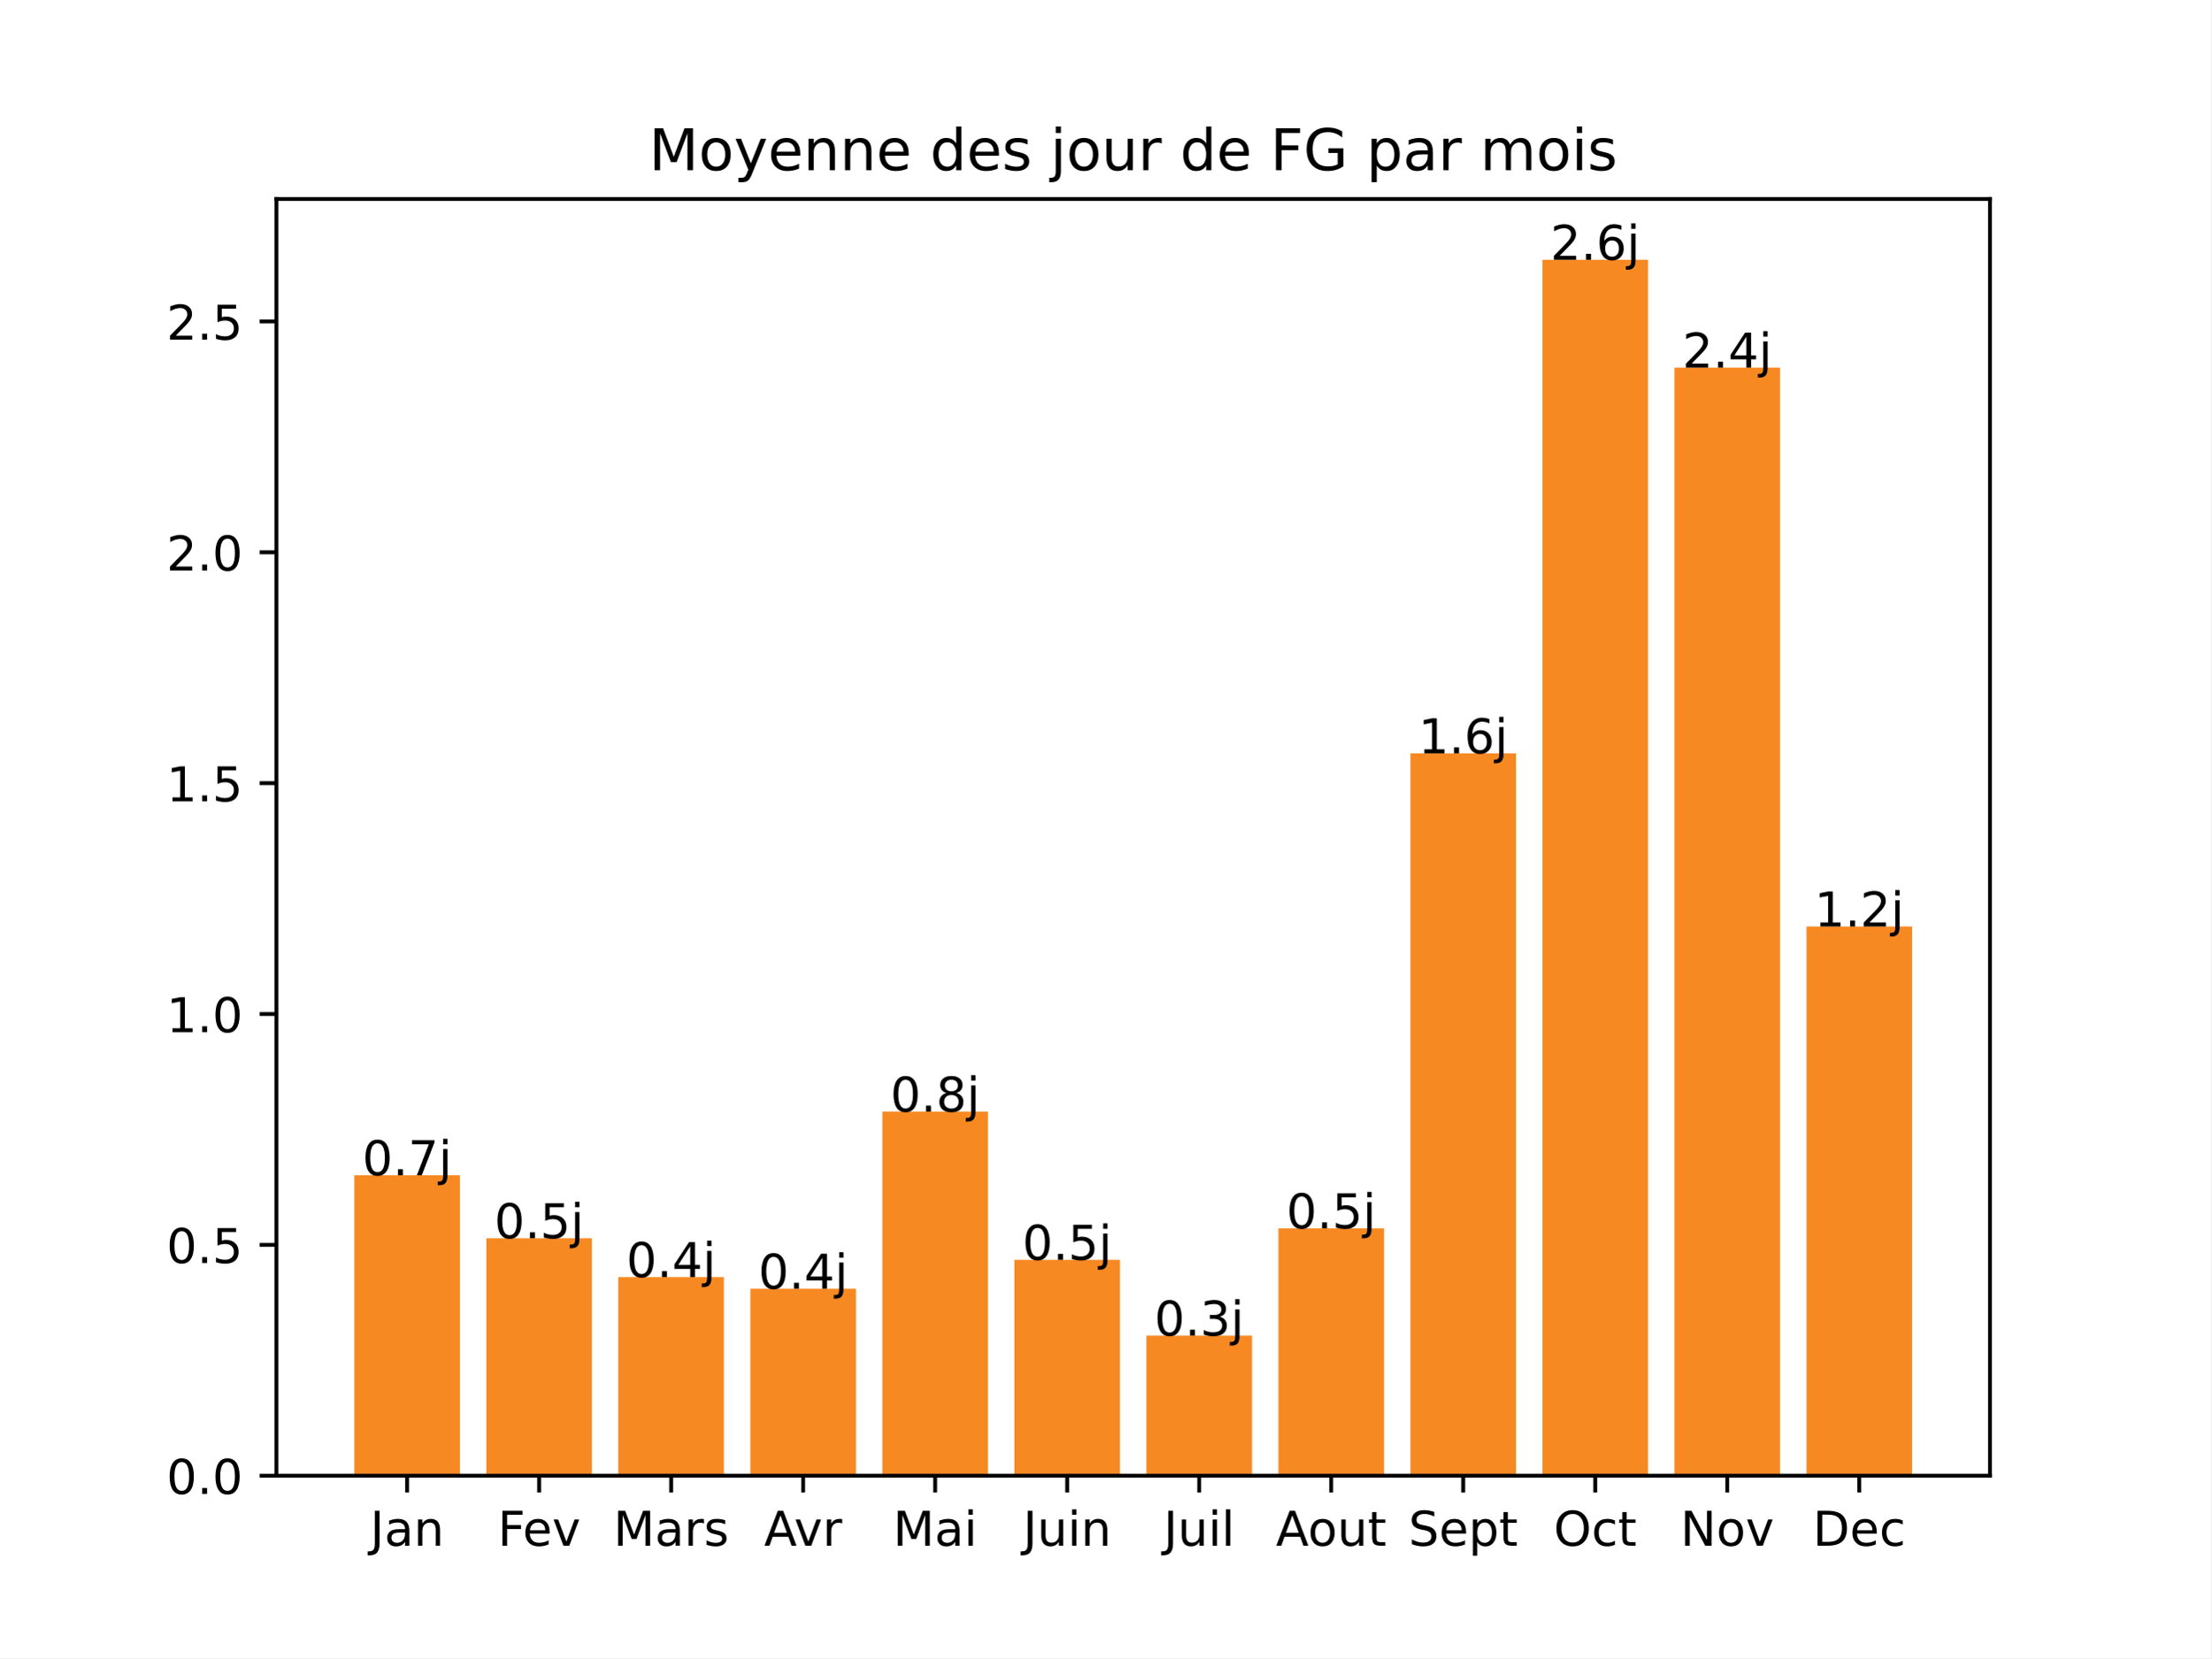
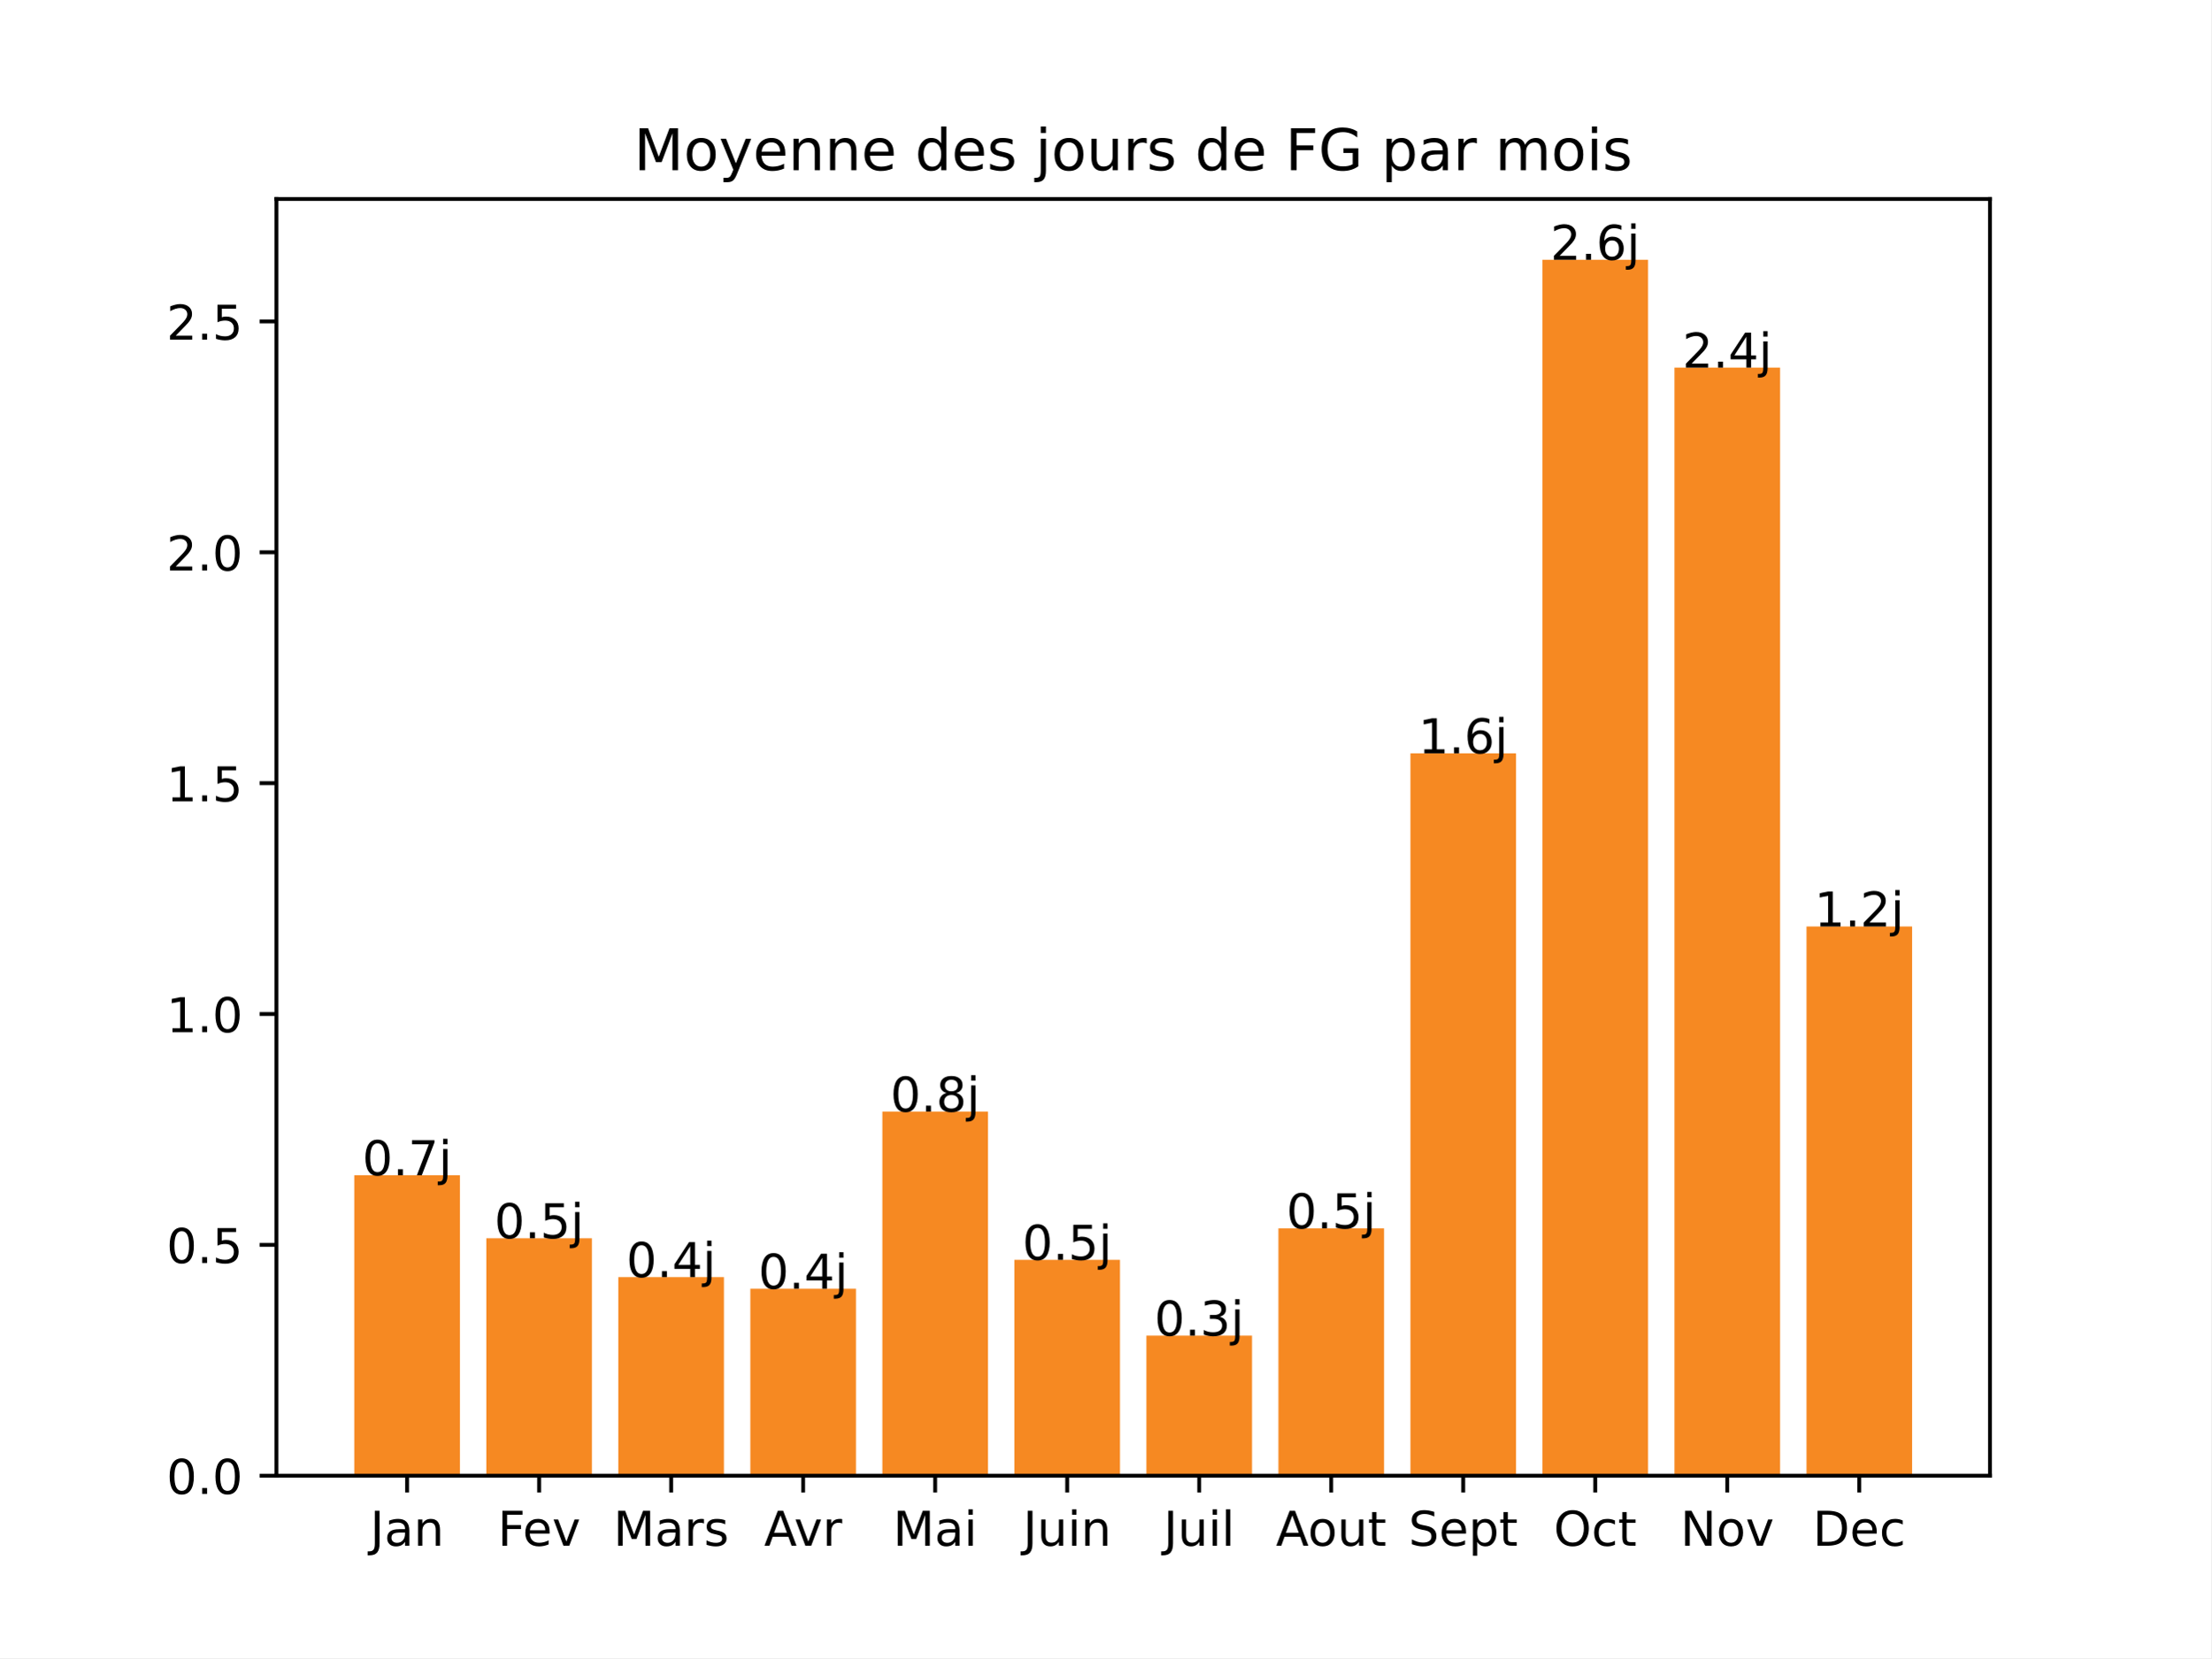
<svg xmlns="http://www.w3.org/2000/svg" xmlns:xlink="http://www.w3.org/1999/xlink" width="460.8pt" height="345.6pt" viewBox="0 0 460.8 345.6" version="1.1">
  <defs>
    <style type="text/css">*{stroke-linejoin: round; stroke-linecap: butt}</style>
  </defs>
  <g id="figure_1">
    <g id="patch_1">
      <path d="M 0 345.6  L 460.8 345.6  L 460.8 0  L 0 0  z " style="fill: #ffffff" />
    </g>
    <g id="axes_1">
      <g id="patch_2">
        <path d="M 57.6 307.584  L 414.72 307.584  L 414.72 41.472  L 57.6 41.472  z " style="fill: #ffffff" />
      </g>
      <g id="patch_3">
-         <path d="M 73.833 307.584  L 95.843 307.584  L 95.843 244.958  L 73.833 244.958  z " clip-path="url(#paeb538cbe0)" style="fill: #f68922" />
+         <path d="M 73.833 307.584  L 95.843 307.584  L 95.843 244.958  L 73.833 244.958  z " clip-path="url(#p44abf04ca1)" style="fill: #f68922" />
      </g>
      <g id="patch_4">
-         <path d="M 101.346 307.584  L 123.356 307.584  L 123.356 258.092  L 101.346 258.092  z " clip-path="url(#paeb538cbe0)" style="fill: #f68922" />
+         <path d="M 101.346 307.584  L 123.356 307.584  L 123.356 258.092  L 101.346 258.092  z " clip-path="url(#p44abf04ca1)" style="fill: #f68922" />
      </g>
      <g id="patch_5">
-         <path d="M 128.859 307.584  L 150.869 307.584  L 150.869 266.192  L 128.859 266.192  z " clip-path="url(#paeb538cbe0)" style="fill: #f68922" />
+         <path d="M 128.859 307.584  L 150.869 307.584  L 150.869 266.192  L 128.859 266.192  z " clip-path="url(#p44abf04ca1)" style="fill: #f68922" />
      </g>
      <g id="patch_6">
-         <path d="M 156.372 307.584  L 178.382 307.584  L 178.382 268.612  L 156.372 268.612  z " clip-path="url(#paeb538cbe0)" style="fill: #f68922" />
+         <path d="M 156.372 307.584  L 178.382 307.584  L 178.382 268.612  L 156.372 268.612  z " clip-path="url(#p44abf04ca1)" style="fill: #f68922" />
      </g>
      <g id="patch_7">
-         <path d="M 183.885 307.584  L 205.896 307.584  L 205.896 231.698  L 183.885 231.698  z " clip-path="url(#paeb538cbe0)" style="fill: #f68922" />
+         <path d="M 183.885 307.584  L 205.896 307.584  L 205.896 231.698  L 183.885 231.698  z " clip-path="url(#p44abf04ca1)" style="fill: #f68922" />
      </g>
      <g id="patch_8">
-         <path d="M 211.398 307.584  L 233.409 307.584  L 233.409 262.584  L 211.398 262.584  z " clip-path="url(#paeb538cbe0)" style="fill: #f68922" />
+         <path d="M 211.398 307.584  L 233.409 307.584  L 233.409 262.584  L 211.398 262.584  z " clip-path="url(#p44abf04ca1)" style="fill: #f68922" />
      </g>
      <g id="patch_9">
-         <path d="M 238.911 307.584  L 260.922 307.584  L 260.922 278.388  L 238.911 278.388  z " clip-path="url(#paeb538cbe0)" style="fill: #f68922" />
+         <path d="M 238.911 307.584  L 260.922 307.584  L 260.922 278.388  L 238.911 278.388  z " clip-path="url(#p44abf04ca1)" style="fill: #f68922" />
      </g>
      <g id="patch_10">
-         <path d="M 266.424 307.584  L 288.435 307.584  L 288.435 256.028  L 266.424 256.028  z " clip-path="url(#paeb538cbe0)" style="fill: #f68922" />
+         <path d="M 266.424 307.584  L 288.435 307.584  L 288.435 256.028  L 266.424 256.028  z " clip-path="url(#p44abf04ca1)" style="fill: #f68922" />
      </g>
      <g id="patch_11">
-         <path d="M 293.938 307.584  L 315.948 307.584  L 315.948 157.013  L 293.938 157.013  z " clip-path="url(#paeb538cbe0)" style="fill: #f68922" />
+         <path d="M 293.938 307.584  L 315.948 307.584  L 315.948 157.013  L 293.938 157.013  z " clip-path="url(#p44abf04ca1)" style="fill: #f68922" />
      </g>
      <g id="patch_12">
-         <path d="M 321.451 307.584  L 343.461 307.584  L 343.461 54.144  L 321.451 54.144  z " clip-path="url(#paeb538cbe0)" style="fill: #f68922" />
+         <path d="M 321.451 307.584  L 343.461 307.584  L 343.461 54.144  L 321.451 54.144  z " clip-path="url(#p44abf04ca1)" style="fill: #f68922" />
      </g>
      <g id="patch_13">
-         <path d="M 348.964 307.584  L 370.974 307.584  L 370.974 76.615  L 348.964 76.615  z " clip-path="url(#paeb538cbe0)" style="fill: #f68922" />
+         <path d="M 348.964 307.584  L 370.974 307.584  L 370.974 76.615  L 348.964 76.615  z " clip-path="url(#p44abf04ca1)" style="fill: #f68922" />
      </g>
      <g id="patch_14">
-         <path d="M 376.477 307.584  L 398.487 307.584  L 398.487 193.108  L 376.477 193.108  z " clip-path="url(#paeb538cbe0)" style="fill: #f68922" />
+         <path d="M 376.477 307.584  L 398.487 307.584  L 398.487 193.108  L 376.477 193.108  z " clip-path="url(#p44abf04ca1)" style="fill: #f68922" />
      </g>
      <g id="matplotlib.axis_1">
        <g id="xtick_1">
          <g id="line2d_1">
            <defs>
-               <path id="m81f66dfb05" d="M 0 0  L 0 3.5  " style="stroke: #000000; stroke-width: 0.8" />
+               <path id="mfa41545bc0" d="M 0 0  L 0 3.5  " style="stroke: #000000; stroke-width: 0.8" />
            </defs>
            <g>
-               <use xlink:href="#m81f66dfb05" x="84.838" y="307.584" style="stroke: #000000; stroke-width: 0.8" />
+               <use xlink:href="#mfa41545bc0" x="84.838" y="307.584" style="stroke: #000000; stroke-width: 0.8" />
            </g>
          </g>
          <g id="text_1">
            <g transform="translate(77.13015 322.1824) scale(0.1 -0.1)">
              <defs>
                <path id="DejaVuSans-4a" d="M 628 4666  L 1259 4666  L 1259 325  Q 1259 -519 939 -900  Q 619 -1281 -91 -1281  L -331 -1281  L -331 -750  L -134 -750  Q 284 -750 456 -515  Q 628 -281 628 325  L 628 4666  z " transform="scale(0.015625)" />
                <path id="DejaVuSans-61" d="M 2194 1759  Q 1497 1759 1228 1600  Q 959 1441 959 1056  Q 959 750 1161 570  Q 1363 391 1709 391  Q 2188 391 2477 730  Q 2766 1069 2766 1631  L 2766 1759  L 2194 1759  z M 3341 1997  L 3341 0  L 2766 0  L 2766 531  Q 2569 213 2275 61  Q 1981 -91 1556 -91  Q 1019 -91 701 211  Q 384 513 384 1019  Q 384 1609 779 1909  Q 1175 2209 1959 2209  L 2766 2209  L 2766 2266  Q 2766 2663 2505 2880  Q 2244 3097 1772 3097  Q 1472 3097 1187 3025  Q 903 2953 641 2809  L 641 3341  Q 956 3463 1253 3523  Q 1550 3584 1831 3584  Q 2591 3584 2966 3190  Q 3341 2797 3341 1997  z " transform="scale(0.015625)" />
                <path id="DejaVuSans-6e" d="M 3513 2113  L 3513 0  L 2938 0  L 2938 2094  Q 2938 2591 2744 2837  Q 2550 3084 2163 3084  Q 1697 3084 1428 2787  Q 1159 2491 1159 1978  L 1159 0  L 581 0  L 581 3500  L 1159 3500  L 1159 2956  Q 1366 3272 1645 3428  Q 1925 3584 2291 3584  Q 2894 3584 3203 3211  Q 3513 2838 3513 2113  z " transform="scale(0.015625)" />
              </defs>
              <use xlink:href="#DejaVuSans-4a" />
              <use xlink:href="#DejaVuSans-61" x="29.492" />
              <use xlink:href="#DejaVuSans-6e" x="90.771" />
            </g>
          </g>
        </g>
        <g id="xtick_2">
          <g id="line2d_2">
            <g>
-               <use xlink:href="#m81f66dfb05" x="112.351" y="307.584" style="stroke: #000000; stroke-width: 0.8" />
+               <use xlink:href="#mfa41545bc0" x="112.351" y="307.584" style="stroke: #000000; stroke-width: 0.8" />
            </g>
          </g>
          <g id="text_2">
            <g transform="translate(103.7143 322.1824) scale(0.1 -0.1)">
              <defs>
                <path id="DejaVuSans-46" d="M 628 4666  L 3309 4666  L 3309 4134  L 1259 4134  L 1259 2759  L 3109 2759  L 3109 2228  L 1259 2228  L 1259 0  L 628 0  L 628 4666  z " transform="scale(0.015625)" />
                <path id="DejaVuSans-65" d="M 3597 1894  L 3597 1613  L 953 1613  Q 991 1019 1311 708  Q 1631 397 2203 397  Q 2534 397 2845 478  Q 3156 559 3463 722  L 3463 178  Q 3153 47 2828 -22  Q 2503 -91 2169 -91  Q 1331 -91 842 396  Q 353 884 353 1716  Q 353 2575 817 3079  Q 1281 3584 2069 3584  Q 2775 3584 3186 3129  Q 3597 2675 3597 1894  z M 3022 2063  Q 3016 2534 2758 2815  Q 2500 3097 2075 3097  Q 1594 3097 1305 2825  Q 1016 2553 972 2059  L 3022 2063  z " transform="scale(0.015625)" />
                <path id="DejaVuSans-76" d="M 191 3500  L 800 3500  L 1894 563  L 2988 3500  L 3597 3500  L 2284 0  L 1503 0  L 191 3500  z " transform="scale(0.015625)" />
              </defs>
              <use xlink:href="#DejaVuSans-46" />
              <use xlink:href="#DejaVuSans-65" x="52.02" />
              <use xlink:href="#DejaVuSans-76" x="113.543" />
            </g>
          </g>
        </g>
        <g id="xtick_3">
          <g id="line2d_3">
            <g>
-               <use xlink:href="#m81f66dfb05" x="139.864" y="307.584" style="stroke: #000000; stroke-width: 0.8" />
+               <use xlink:href="#mfa41545bc0" x="139.864" y="307.584" style="stroke: #000000; stroke-width: 0.8" />
            </g>
          </g>
          <g id="text_3">
            <g transform="translate(127.8259 322.1824) scale(0.1 -0.1)">
              <defs>
                <path id="DejaVuSans-4d" d="M 628 4666  L 1569 4666  L 2759 1491  L 3956 4666  L 4897 4666  L 4897 0  L 4281 0  L 4281 4097  L 3078 897  L 2444 897  L 1241 4097  L 1241 0  L 628 0  L 628 4666  z " transform="scale(0.015625)" />
                <path id="DejaVuSans-72" d="M 2631 2963  Q 2534 3019 2420 3045  Q 2306 3072 2169 3072  Q 1681 3072 1420 2755  Q 1159 2438 1159 1844  L 1159 0  L 581 0  L 581 3500  L 1159 3500  L 1159 2956  Q 1341 3275 1631 3429  Q 1922 3584 2338 3584  Q 2397 3584 2469 3576  Q 2541 3569 2628 3553  L 2631 2963  z " transform="scale(0.015625)" />
                <path id="DejaVuSans-73" d="M 2834 3397  L 2834 2853  Q 2591 2978 2328 3040  Q 2066 3103 1784 3103  Q 1356 3103 1142 2972  Q 928 2841 928 2578  Q 928 2378 1081 2264  Q 1234 2150 1697 2047  L 1894 2003  Q 2506 1872 2764 1633  Q 3022 1394 3022 966  Q 3022 478 2636 193  Q 2250 -91 1575 -91  Q 1294 -91 989 -36  Q 684 19 347 128  L 347 722  Q 666 556 975 473  Q 1284 391 1588 391  Q 1994 391 2212 530  Q 2431 669 2431 922  Q 2431 1156 2273 1281  Q 2116 1406 1581 1522  L 1381 1569  Q 847 1681 609 1914  Q 372 2147 372 2553  Q 372 3047 722 3315  Q 1072 3584 1716 3584  Q 2034 3584 2315 3537  Q 2597 3491 2834 3397  z " transform="scale(0.015625)" />
              </defs>
              <use xlink:href="#DejaVuSans-4d" />
              <use xlink:href="#DejaVuSans-61" x="86.279" />
              <use xlink:href="#DejaVuSans-72" x="147.559" />
              <use xlink:href="#DejaVuSans-73" x="188.672" />
            </g>
          </g>
        </g>
        <g id="xtick_4">
          <g id="line2d_4">
            <g>
-               <use xlink:href="#m81f66dfb05" x="167.377" y="307.584" style="stroke: #000000; stroke-width: 0.8" />
+               <use xlink:href="#mfa41545bc0" x="167.377" y="307.584" style="stroke: #000000; stroke-width: 0.8" />
            </g>
          </g>
          <g id="text_4">
            <g transform="translate(159.2359 322.1824) scale(0.1 -0.1)">
              <defs>
                <path id="DejaVuSans-41" d="M 2188 4044  L 1331 1722  L 3047 1722  L 2188 4044  z M 1831 4666  L 2547 4666  L 4325 0  L 3669 0  L 3244 1197  L 1141 1197  L 716 0  L 50 0  L 1831 4666  z " transform="scale(0.015625)" />
              </defs>
              <use xlink:href="#DejaVuSans-41" />
              <use xlink:href="#DejaVuSans-76" x="62.533" />
              <use xlink:href="#DejaVuSans-72" x="121.713" />
            </g>
          </g>
        </g>
        <g id="xtick_5">
          <g id="line2d_5">
            <g>
-               <use xlink:href="#m81f66dfb05" x="194.89" y="307.584" style="stroke: #000000; stroke-width: 0.8" />
+               <use xlink:href="#mfa41545bc0" x="194.89" y="307.584" style="stroke: #000000; stroke-width: 0.8" />
            </g>
          </g>
          <g id="text_5">
            <g transform="translate(186.1232 322.1824) scale(0.1 -0.1)">
              <defs>
                <path id="DejaVuSans-69" d="M 603 3500  L 1178 3500  L 1178 0  L 603 0  L 603 3500  z M 603 4863  L 1178 4863  L 1178 4134  L 603 4134  L 603 4863  z " transform="scale(0.015625)" />
              </defs>
              <use xlink:href="#DejaVuSans-4d" />
              <use xlink:href="#DejaVuSans-61" x="86.279" />
              <use xlink:href="#DejaVuSans-69" x="147.559" />
            </g>
          </g>
        </g>
        <g id="xtick_6">
          <g id="line2d_6">
            <g>
-               <use xlink:href="#m81f66dfb05" x="222.403" y="307.584" style="stroke: #000000; stroke-width: 0.8" />
+               <use xlink:href="#mfa41545bc0" x="222.403" y="307.584" style="stroke: #000000; stroke-width: 0.8" />
            </g>
          </g>
          <g id="text_6">
            <g transform="translate(213.2019 322.1824) scale(0.1 -0.1)">
              <defs>
                <path id="DejaVuSans-75" d="M 544 1381  L 544 3500  L 1119 3500  L 1119 1403  Q 1119 906 1312 657  Q 1506 409 1894 409  Q 2359 409 2629 706  Q 2900 1003 2900 1516  L 2900 3500  L 3475 3500  L 3475 0  L 2900 0  L 2900 538  Q 2691 219 2414 64  Q 2138 -91 1772 -91  Q 1169 -91 856 284  Q 544 659 544 1381  z M 1991 3584  L 1991 3584  z " transform="scale(0.015625)" />
              </defs>
              <use xlink:href="#DejaVuSans-4a" />
              <use xlink:href="#DejaVuSans-75" x="29.492" />
              <use xlink:href="#DejaVuSans-69" x="92.871" />
              <use xlink:href="#DejaVuSans-6e" x="120.654" />
            </g>
          </g>
        </g>
        <g id="xtick_7">
          <g id="line2d_7">
            <g>
-               <use xlink:href="#m81f66dfb05" x="249.917" y="307.584" style="stroke: #000000; stroke-width: 0.8" />
+               <use xlink:href="#mfa41545bc0" x="249.917" y="307.584" style="stroke: #000000; stroke-width: 0.8" />
            </g>
          </g>
          <g id="text_7">
            <g transform="translate(242.4947 322.1824) scale(0.1 -0.1)">
              <defs>
                <path id="DejaVuSans-6c" d="M 603 4863  L 1178 4863  L 1178 0  L 603 0  L 603 4863  z " transform="scale(0.015625)" />
              </defs>
              <use xlink:href="#DejaVuSans-4a" />
              <use xlink:href="#DejaVuSans-75" x="29.492" />
              <use xlink:href="#DejaVuSans-69" x="92.871" />
              <use xlink:href="#DejaVuSans-6c" x="120.654" />
            </g>
          </g>
        </g>
        <g id="xtick_8">
          <g id="line2d_8">
            <g>
-               <use xlink:href="#m81f66dfb05" x="277.43" y="307.584" style="stroke: #000000; stroke-width: 0.8" />
+               <use xlink:href="#mfa41545bc0" x="277.43" y="307.584" style="stroke: #000000; stroke-width: 0.8" />
            </g>
          </g>
          <g id="text_8">
            <g transform="translate(265.9086 322.1824) scale(0.1 -0.1)">
              <defs>
                <path id="DejaVuSans-6f" d="M 1959 3097  Q 1497 3097 1228 2736  Q 959 2375 959 1747  Q 959 1119 1226 758  Q 1494 397 1959 397  Q 2419 397 2687 759  Q 2956 1122 2956 1747  Q 2956 2369 2687 2733  Q 2419 3097 1959 3097  z M 1959 3584  Q 2709 3584 3137 3096  Q 3566 2609 3566 1747  Q 3566 888 3137 398  Q 2709 -91 1959 -91  Q 1206 -91 779 398  Q 353 888 353 1747  Q 353 2609 779 3096  Q 1206 3584 1959 3584  z " transform="scale(0.015625)" />
                <path id="DejaVuSans-74" d="M 1172 4494  L 1172 3500  L 2356 3500  L 2356 3053  L 1172 3053  L 1172 1153  Q 1172 725 1289 603  Q 1406 481 1766 481  L 2356 481  L 2356 0  L 1766 0  Q 1100 0 847 248  Q 594 497 594 1153  L 594 3053  L 172 3053  L 172 3500  L 594 3500  L 594 4494  L 1172 4494  z " transform="scale(0.015625)" />
              </defs>
              <use xlink:href="#DejaVuSans-41" />
              <use xlink:href="#DejaVuSans-6f" x="66.658" />
              <use xlink:href="#DejaVuSans-75" x="127.84" />
              <use xlink:href="#DejaVuSans-74" x="191.219" />
            </g>
          </g>
        </g>
        <g id="xtick_9">
          <g id="line2d_9">
            <g>
-               <use xlink:href="#m81f66dfb05" x="304.943" y="307.584" style="stroke: #000000; stroke-width: 0.8" />
+               <use xlink:href="#mfa41545bc0" x="304.943" y="307.584" style="stroke: #000000; stroke-width: 0.8" />
            </g>
          </g>
          <g id="text_9">
            <g transform="translate(293.5576 322.1824) scale(0.1 -0.1)">
              <defs>
                <path id="DejaVuSans-53" d="M 3425 4513  L 3425 3897  Q 3066 4069 2747 4153  Q 2428 4238 2131 4238  Q 1616 4238 1336 4038  Q 1056 3838 1056 3469  Q 1056 3159 1242 3001  Q 1428 2844 1947 2747  L 2328 2669  Q 3034 2534 3370 2195  Q 3706 1856 3706 1288  Q 3706 609 3251 259  Q 2797 -91 1919 -91  Q 1588 -91 1214 -16  Q 841 59 441 206  L 441 856  Q 825 641 1194 531  Q 1563 422 1919 422  Q 2459 422 2753 634  Q 3047 847 3047 1241  Q 3047 1584 2836 1778  Q 2625 1972 2144 2069  L 1759 2144  Q 1053 2284 737 2584  Q 422 2884 422 3419  Q 422 4038 858 4394  Q 1294 4750 2059 4750  Q 2388 4750 2728 4690  Q 3069 4631 3425 4513  z " transform="scale(0.015625)" />
                <path id="DejaVuSans-70" d="M 1159 525  L 1159 -1331  L 581 -1331  L 581 3500  L 1159 3500  L 1159 2969  Q 1341 3281 1617 3432  Q 1894 3584 2278 3584  Q 2916 3584 3314 3078  Q 3713 2572 3713 1747  Q 3713 922 3314 415  Q 2916 -91 2278 -91  Q 1894 -91 1617 61  Q 1341 213 1159 525  z M 3116 1747  Q 3116 2381 2855 2742  Q 2594 3103 2138 3103  Q 1681 3103 1420 2742  Q 1159 2381 1159 1747  Q 1159 1113 1420 752  Q 1681 391 2138 391  Q 2594 391 2855 752  Q 3116 1113 3116 1747  z " transform="scale(0.015625)" />
              </defs>
              <use xlink:href="#DejaVuSans-53" />
              <use xlink:href="#DejaVuSans-65" x="63.477" />
              <use xlink:href="#DejaVuSans-70" x="125" />
              <use xlink:href="#DejaVuSans-74" x="188.477" />
            </g>
          </g>
        </g>
        <g id="xtick_10">
          <g id="line2d_10">
            <g>
-               <use xlink:href="#m81f66dfb05" x="332.456" y="307.584" style="stroke: #000000; stroke-width: 0.8" />
+               <use xlink:href="#mfa41545bc0" x="332.456" y="307.584" style="stroke: #000000; stroke-width: 0.8" />
            </g>
          </g>
          <g id="text_10">
            <g transform="translate(323.8105 322.1824) scale(0.1 -0.1)">
              <defs>
                <path id="DejaVuSans-4f" d="M 2522 4238  Q 1834 4238 1429 3725  Q 1025 3213 1025 2328  Q 1025 1447 1429 934  Q 1834 422 2522 422  Q 3209 422 3611 934  Q 4013 1447 4013 2328  Q 4013 3213 3611 3725  Q 3209 4238 2522 4238  z M 2522 4750  Q 3503 4750 4090 4092  Q 4678 3434 4678 2328  Q 4678 1225 4090 567  Q 3503 -91 2522 -91  Q 1538 -91 948 565  Q 359 1222 359 2328  Q 359 3434 948 4092  Q 1538 4750 2522 4750  z " transform="scale(0.015625)" />
                <path id="DejaVuSans-63" d="M 3122 3366  L 3122 2828  Q 2878 2963 2633 3030  Q 2388 3097 2138 3097  Q 1578 3097 1268 2742  Q 959 2388 959 1747  Q 959 1106 1268 751  Q 1578 397 2138 397  Q 2388 397 2633 464  Q 2878 531 3122 666  L 3122 134  Q 2881 22 2623 -34  Q 2366 -91 2075 -91  Q 1284 -91 818 406  Q 353 903 353 1747  Q 353 2603 823 3093  Q 1294 3584 2113 3584  Q 2378 3584 2631 3529  Q 2884 3475 3122 3366  z " transform="scale(0.015625)" />
              </defs>
              <use xlink:href="#DejaVuSans-4f" />
              <use xlink:href="#DejaVuSans-63" x="78.711" />
              <use xlink:href="#DejaVuSans-74" x="133.691" />
            </g>
          </g>
        </g>
        <g id="xtick_11">
          <g id="line2d_11">
            <g>
-               <use xlink:href="#m81f66dfb05" x="359.969" y="307.584" style="stroke: #000000; stroke-width: 0.8" />
+               <use xlink:href="#mfa41545bc0" x="359.969" y="307.584" style="stroke: #000000; stroke-width: 0.8" />
            </g>
          </g>
          <g id="text_11">
            <g transform="translate(350.2096 322.1824) scale(0.1 -0.1)">
              <defs>
                <path id="DejaVuSans-4e" d="M 628 4666  L 1478 4666  L 3547 763  L 3547 4666  L 4159 4666  L 4159 0  L 3309 0  L 1241 3903  L 1241 0  L 628 0  L 628 4666  z " transform="scale(0.015625)" />
              </defs>
              <use xlink:href="#DejaVuSans-4e" />
              <use xlink:href="#DejaVuSans-6f" x="74.805" />
              <use xlink:href="#DejaVuSans-76" x="135.986" />
            </g>
          </g>
        </g>
        <g id="xtick_12">
          <g id="line2d_12">
            <g>
-               <use xlink:href="#m81f66dfb05" x="387.482" y="307.584" style="stroke: #000000; stroke-width: 0.8" />
+               <use xlink:href="#mfa41545bc0" x="387.482" y="307.584" style="stroke: #000000; stroke-width: 0.8" />
            </g>
          </g>
          <g id="text_12">
            <g transform="translate(377.8063 322.1824) scale(0.1 -0.1)">
              <defs>
                <path id="DejaVuSans-44" d="M 1259 4147  L 1259 519  L 2022 519  Q 2988 519 3436 956  Q 3884 1394 3884 2338  Q 3884 3275 3436 3711  Q 2988 4147 2022 4147  L 1259 4147  z M 628 4666  L 1925 4666  Q 3281 4666 3915 4102  Q 4550 3538 4550 2338  Q 4550 1131 3912 565  Q 3275 0 1925 0  L 628 0  L 628 4666  z " transform="scale(0.015625)" />
              </defs>
              <use xlink:href="#DejaVuSans-44" />
              <use xlink:href="#DejaVuSans-65" x="77.002" />
              <use xlink:href="#DejaVuSans-63" x="138.525" />
            </g>
          </g>
        </g>
      </g>
      <g id="matplotlib.axis_2">
        <g id="ytick_1">
          <g id="line2d_13">
            <defs>
-               <path id="m566c39f425" d="M 0 0  L -3.5 0  " style="stroke: #000000; stroke-width: 0.8" />
+               <path id="me35349634d" d="M 0 0  L -3.5 0  " style="stroke: #000000; stroke-width: 0.8" />
            </defs>
            <g>
-               <use xlink:href="#m566c39f425" x="57.6" y="307.584" style="stroke: #000000; stroke-width: 0.8" />
+               <use xlink:href="#me35349634d" x="57.6" y="307.584" style="stroke: #000000; stroke-width: 0.8" />
            </g>
          </g>
          <g id="text_13">
            <g transform="translate(34.69687 311.3832) scale(0.1 -0.1)">
              <defs>
                <path id="DejaVuSans-30" d="M 2034 4250  Q 1547 4250 1301 3770  Q 1056 3291 1056 2328  Q 1056 1369 1301 889  Q 1547 409 2034 409  Q 2525 409 2770 889  Q 3016 1369 3016 2328  Q 3016 3291 2770 3770  Q 2525 4250 2034 4250  z M 2034 4750  Q 2819 4750 3233 4129  Q 3647 3509 3647 2328  Q 3647 1150 3233 529  Q 2819 -91 2034 -91  Q 1250 -91 836 529  Q 422 1150 422 2328  Q 422 3509 836 4129  Q 1250 4750 2034 4750  z " transform="scale(0.015625)" />
                <path id="DejaVuSans-2e" d="M 684 794  L 1344 794  L 1344 0  L 684 0  L 684 794  z " transform="scale(0.015625)" />
              </defs>
              <use xlink:href="#DejaVuSans-30" />
              <use xlink:href="#DejaVuSans-2e" x="63.623" />
              <use xlink:href="#DejaVuSans-30" x="95.41" />
            </g>
          </g>
        </g>
        <g id="ytick_2">
          <g id="line2d_14">
            <g>
-               <use xlink:href="#m566c39f425" x="57.6" y="259.465" style="stroke: #000000; stroke-width: 0.8" />
+               <use xlink:href="#me35349634d" x="57.6" y="259.465" style="stroke: #000000; stroke-width: 0.8" />
            </g>
          </g>
          <g id="text_14">
            <g transform="translate(34.69687 263.2647) scale(0.1 -0.1)">
              <defs>
                <path id="DejaVuSans-35" d="M 691 4666  L 3169 4666  L 3169 4134  L 1269 4134  L 1269 2991  Q 1406 3038 1543 3061  Q 1681 3084 1819 3084  Q 2600 3084 3056 2656  Q 3513 2228 3513 1497  Q 3513 744 3044 326  Q 2575 -91 1722 -91  Q 1428 -91 1123 -41  Q 819 9 494 109  L 494 744  Q 775 591 1075 516  Q 1375 441 1709 441  Q 2250 441 2565 725  Q 2881 1009 2881 1497  Q 2881 1984 2565 2268  Q 2250 2553 1709 2553  Q 1456 2553 1204 2497  Q 953 2441 691 2322  L 691 4666  z " transform="scale(0.015625)" />
              </defs>
              <use xlink:href="#DejaVuSans-30" />
              <use xlink:href="#DejaVuSans-2e" x="63.623" />
              <use xlink:href="#DejaVuSans-35" x="95.41" />
            </g>
          </g>
        </g>
        <g id="ytick_3">
          <g id="line2d_15">
            <g>
-               <use xlink:href="#m566c39f425" x="57.6" y="211.347" style="stroke: #000000; stroke-width: 0.8" />
+               <use xlink:href="#me35349634d" x="57.6" y="211.347" style="stroke: #000000; stroke-width: 0.8" />
            </g>
          </g>
          <g id="text_15">
            <g transform="translate(34.69687 215.1461) scale(0.1 -0.1)">
              <defs>
                <path id="DejaVuSans-31" d="M 794 531  L 1825 531  L 1825 4091  L 703 3866  L 703 4441  L 1819 4666  L 2450 4666  L 2450 531  L 3481 531  L 3481 0  L 794 0  L 794 531  z " transform="scale(0.015625)" />
              </defs>
              <use xlink:href="#DejaVuSans-31" />
              <use xlink:href="#DejaVuSans-2e" x="63.623" />
              <use xlink:href="#DejaVuSans-30" x="95.41" />
            </g>
          </g>
        </g>
        <g id="ytick_4">
          <g id="line2d_16">
            <g>
-               <use xlink:href="#m566c39f425" x="57.6" y="163.228" style="stroke: #000000; stroke-width: 0.8" />
+               <use xlink:href="#me35349634d" x="57.6" y="163.228" style="stroke: #000000; stroke-width: 0.8" />
            </g>
          </g>
          <g id="text_16">
            <g transform="translate(34.69687 167.0275) scale(0.1 -0.1)">
              <use xlink:href="#DejaVuSans-31" />
              <use xlink:href="#DejaVuSans-2e" x="63.623" />
              <use xlink:href="#DejaVuSans-35" x="95.41" />
            </g>
          </g>
        </g>
        <g id="ytick_5">
          <g id="line2d_17">
            <g>
-               <use xlink:href="#m566c39f425" x="57.6" y="115.11" style="stroke: #000000; stroke-width: 0.8" />
+               <use xlink:href="#me35349634d" x="57.6" y="115.11" style="stroke: #000000; stroke-width: 0.8" />
            </g>
          </g>
          <g id="text_17">
            <g transform="translate(34.69687 118.909) scale(0.1 -0.1)">
              <defs>
                <path id="DejaVuSans-32" d="M 1228 531  L 3431 531  L 3431 0  L 469 0  L 469 531  Q 828 903 1448 1529  Q 2069 2156 2228 2338  Q 2531 2678 2651 2914  Q 2772 3150 2772 3378  Q 2772 3750 2511 3984  Q 2250 4219 1831 4219  Q 1534 4219 1204 4116  Q 875 4013 500 3803  L 500 4441  Q 881 4594 1212 4672  Q 1544 4750 1819 4750  Q 2544 4750 2975 4387  Q 3406 4025 3406 3419  Q 3406 3131 3298 2873  Q 3191 2616 2906 2266  Q 2828 2175 2409 1742  Q 1991 1309 1228 531  z " transform="scale(0.015625)" />
              </defs>
              <use xlink:href="#DejaVuSans-32" />
              <use xlink:href="#DejaVuSans-2e" x="63.623" />
              <use xlink:href="#DejaVuSans-30" x="95.41" />
            </g>
          </g>
        </g>
        <g id="ytick_6">
          <g id="line2d_18">
            <g>
-               <use xlink:href="#m566c39f425" x="57.6" y="66.991" style="stroke: #000000; stroke-width: 0.8" />
+               <use xlink:href="#me35349634d" x="57.6" y="66.991" style="stroke: #000000; stroke-width: 0.8" />
            </g>
          </g>
          <g id="text_18">
            <g transform="translate(34.69687 70.79041) scale(0.1 -0.1)">
              <use xlink:href="#DejaVuSans-32" />
              <use xlink:href="#DejaVuSans-2e" x="63.623" />
              <use xlink:href="#DejaVuSans-35" x="95.41" />
            </g>
          </g>
        </g>
      </g>
      <g id="patch_15">
        <path d="M 57.6 307.584  L 57.6 41.472  " style="fill: none; stroke: #000000; stroke-width: 0.8; stroke-linejoin: miter; stroke-linecap: square" />
      </g>
      <g id="patch_16">
        <path d="M 414.72 307.584  L 414.72 41.472  " style="fill: none; stroke: #000000; stroke-width: 0.8; stroke-linejoin: miter; stroke-linecap: square" />
      </g>
      <g id="patch_17">
        <path d="M 57.6 307.584  L 414.72 307.584  " style="fill: none; stroke: #000000; stroke-width: 0.8; stroke-linejoin: miter; stroke-linecap: square" />
      </g>
      <g id="patch_18">
        <path d="M 57.6 41.472  L 414.72 41.472  " style="fill: none; stroke: #000000; stroke-width: 0.8; stroke-linejoin: miter; stroke-linecap: square" />
      </g>
      <g id="text_19">
        <g transform="translate(75.49734 244.9578) scale(0.1 -0.1)">
          <defs>
            <path id="DejaVuSans-37" d="M 525 4666  L 3525 4666  L 3525 4397  L 1831 0  L 1172 0  L 2766 4134  L 525 4134  L 525 4666  z " transform="scale(0.015625)" />
            <path id="DejaVuSans-6a" d="M 603 3500  L 1178 3500  L 1178 -63  Q 1178 -731 923 -1031  Q 669 -1331 103 -1331  L -116 -1331  L -116 -844  L 38 -844  Q 366 -844 484 -692  Q 603 -541 603 -63  L 603 3500  z M 603 4863  L 1178 4863  L 1178 4134  L 603 4134  L 603 4863  z " transform="scale(0.015625)" />
          </defs>
          <use xlink:href="#DejaVuSans-30" />
          <use xlink:href="#DejaVuSans-2e" x="63.623" />
          <use xlink:href="#DejaVuSans-37" x="95.41" />
          <use xlink:href="#DejaVuSans-6a" x="159.033" />
        </g>
      </g>
      <g id="text_20">
        <g transform="translate(103.0104 258.092) scale(0.1 -0.1)">
          <use xlink:href="#DejaVuSans-30" />
          <use xlink:href="#DejaVuSans-2e" x="63.623" />
          <use xlink:href="#DejaVuSans-35" x="95.41" />
          <use xlink:href="#DejaVuSans-6a" x="159.033" />
        </g>
      </g>
      <g id="text_21">
        <g transform="translate(130.5235 266.1917) scale(0.1 -0.1)">
          <defs>
            <path id="DejaVuSans-34" d="M 2419 4116  L 825 1625  L 2419 1625  L 2419 4116  z M 2253 4666  L 3047 4666  L 3047 1625  L 3713 1625  L 3713 1100  L 3047 1100  L 3047 0  L 2419 0  L 2419 1100  L 313 1100  L 313 1709  L 2253 4666  z " transform="scale(0.015625)" />
          </defs>
          <use xlink:href="#DejaVuSans-30" />
          <use xlink:href="#DejaVuSans-2e" x="63.623" />
          <use xlink:href="#DejaVuSans-34" x="95.41" />
          <use xlink:href="#DejaVuSans-6a" x="159.033" />
        </g>
      </g>
      <g id="text_22">
        <g transform="translate(158.0366 268.6116) scale(0.1 -0.1)">
          <use xlink:href="#DejaVuSans-30" />
          <use xlink:href="#DejaVuSans-2e" x="63.623" />
          <use xlink:href="#DejaVuSans-34" x="95.41" />
          <use xlink:href="#DejaVuSans-6a" x="159.033" />
        </g>
      </g>
      <g id="text_23">
        <g transform="translate(185.5497 231.6981) scale(0.1 -0.1)">
          <defs>
            <path id="DejaVuSans-38" d="M 2034 2216  Q 1584 2216 1326 1975  Q 1069 1734 1069 1313  Q 1069 891 1326 650  Q 1584 409 2034 409  Q 2484 409 2743 651  Q 3003 894 3003 1313  Q 3003 1734 2745 1975  Q 2488 2216 2034 2216  z M 1403 2484  Q 997 2584 770 2862  Q 544 3141 544 3541  Q 544 4100 942 4425  Q 1341 4750 2034 4750  Q 2731 4750 3128 4425  Q 3525 4100 3525 3541  Q 3525 3141 3298 2862  Q 3072 2584 2669 2484  Q 3125 2378 3379 2068  Q 3634 1759 3634 1313  Q 3634 634 3220 271  Q 2806 -91 2034 -91  Q 1263 -91 848 271  Q 434 634 434 1313  Q 434 1759 690 2068  Q 947 2378 1403 2484  z M 1172 3481  Q 1172 3119 1398 2916  Q 1625 2713 2034 2713  Q 2441 2713 2670 2916  Q 2900 3119 2900 3481  Q 2900 3844 2670 4047  Q 2441 4250 2034 4250  Q 1625 4250 1398 4047  Q 1172 3844 1172 3481  z " transform="scale(0.015625)" />
          </defs>
          <use xlink:href="#DejaVuSans-30" />
          <use xlink:href="#DejaVuSans-2e" x="63.623" />
          <use xlink:href="#DejaVuSans-38" x="95.41" />
          <use xlink:href="#DejaVuSans-6a" x="159.033" />
        </g>
      </g>
      <g id="text_24">
        <g transform="translate(213.0628 262.5842) scale(0.1 -0.1)">
          <use xlink:href="#DejaVuSans-30" />
          <use xlink:href="#DejaVuSans-2e" x="63.623" />
          <use xlink:href="#DejaVuSans-35" x="95.41" />
          <use xlink:href="#DejaVuSans-6a" x="159.033" />
        </g>
      </g>
      <g id="text_25">
        <g transform="translate(240.5759 278.388) scale(0.1 -0.1)">
          <defs>
            <path id="DejaVuSans-33" d="M 2597 2516  Q 3050 2419 3304 2112  Q 3559 1806 3559 1356  Q 3559 666 3084 287  Q 2609 -91 1734 -91  Q 1441 -91 1130 -33  Q 819 25 488 141  L 488 750  Q 750 597 1062 519  Q 1375 441 1716 441  Q 2309 441 2620 675  Q 2931 909 2931 1356  Q 2931 1769 2642 2001  Q 2353 2234 1838 2234  L 1294 2234  L 1294 2753  L 1863 2753  Q 2328 2753 2575 2939  Q 2822 3125 2822 3475  Q 2822 3834 2567 4026  Q 2313 4219 1838 4219  Q 1578 4219 1281 4162  Q 984 4106 628 3988  L 628 4550  Q 988 4650 1302 4700  Q 1616 4750 1894 4750  Q 2613 4750 3031 4423  Q 3450 4097 3450 3541  Q 3450 3153 3228 2886  Q 3006 2619 2597 2516  z " transform="scale(0.015625)" />
          </defs>
          <use xlink:href="#DejaVuSans-30" />
          <use xlink:href="#DejaVuSans-2e" x="63.623" />
          <use xlink:href="#DejaVuSans-33" x="95.41" />
          <use xlink:href="#DejaVuSans-6a" x="159.033" />
        </g>
      </g>
      <g id="text_26">
        <g transform="translate(268.089 256.0284) scale(0.1 -0.1)">
          <use xlink:href="#DejaVuSans-30" />
          <use xlink:href="#DejaVuSans-2e" x="63.623" />
          <use xlink:href="#DejaVuSans-35" x="95.41" />
          <use xlink:href="#DejaVuSans-6a" x="159.033" />
        </g>
      </g>
      <g id="text_27">
        <g transform="translate(295.6021 157.013) scale(0.1 -0.1)">
          <defs>
            <path id="DejaVuSans-36" d="M 2113 2584  Q 1688 2584 1439 2293  Q 1191 2003 1191 1497  Q 1191 994 1439 701  Q 1688 409 2113 409  Q 2538 409 2786 701  Q 3034 994 3034 1497  Q 3034 2003 2786 2293  Q 2538 2584 2113 2584  z M 3366 4563  L 3366 3988  Q 3128 4100 2886 4159  Q 2644 4219 2406 4219  Q 1781 4219 1451 3797  Q 1122 3375 1075 2522  Q 1259 2794 1537 2939  Q 1816 3084 2150 3084  Q 2853 3084 3261 2657  Q 3669 2231 3669 1497  Q 3669 778 3244 343  Q 2819 -91 2113 -91  Q 1303 -91 875 529  Q 447 1150 447 2328  Q 447 3434 972 4092  Q 1497 4750 2381 4750  Q 2619 4750 2861 4703  Q 3103 4656 3366 4563  z " transform="scale(0.015625)" />
          </defs>
          <use xlink:href="#DejaVuSans-31" />
          <use xlink:href="#DejaVuSans-2e" x="63.623" />
          <use xlink:href="#DejaVuSans-36" x="95.41" />
          <use xlink:href="#DejaVuSans-6a" x="159.033" />
        </g>
      </g>
      <g id="text_28">
        <g transform="translate(323.1152 54.144) scale(0.1 -0.1)">
          <use xlink:href="#DejaVuSans-32" />
          <use xlink:href="#DejaVuSans-2e" x="63.623" />
          <use xlink:href="#DejaVuSans-36" x="95.41" />
          <use xlink:href="#DejaVuSans-6a" x="159.033" />
        </g>
      </g>
      <g id="text_29">
        <g transform="translate(350.6283 76.6149) scale(0.1 -0.1)">
          <use xlink:href="#DejaVuSans-32" />
          <use xlink:href="#DejaVuSans-2e" x="63.623" />
          <use xlink:href="#DejaVuSans-34" x="95.41" />
          <use xlink:href="#DejaVuSans-6a" x="159.033" />
        </g>
      </g>
      <g id="text_30">
        <g transform="translate(378.1414 193.1084) scale(0.1 -0.1)">
          <use xlink:href="#DejaVuSans-31" />
          <use xlink:href="#DejaVuSans-2e" x="63.623" />
          <use xlink:href="#DejaVuSans-32" x="95.41" />
          <use xlink:href="#DejaVuSans-6a" x="159.033" />
        </g>
      </g>
      <g id="text_31">
-         <g transform="translate(135.2353 35.472) scale(0.12 -0.12)">
+         <g transform="translate(132.1097 35.472) scale(0.12 -0.12)">
          <defs>
            <path id="DejaVuSans-79" d="M 2059 -325  Q 1816 -950 1584 -1140  Q 1353 -1331 966 -1331  L 506 -1331  L 506 -850  L 844 -850  Q 1081 -850 1212 -737  Q 1344 -625 1503 -206  L 1606 56  L 191 3500  L 800 3500  L 1894 763  L 2988 3500  L 3597 3500  L 2059 -325  z " transform="scale(0.015625)" />
            <path id="DejaVuSans-20" transform="scale(0.015625)" />
            <path id="DejaVuSans-64" d="M 2906 2969  L 2906 4863  L 3481 4863  L 3481 0  L 2906 0  L 2906 525  Q 2725 213 2448 61  Q 2172 -91 1784 -91  Q 1150 -91 751 415  Q 353 922 353 1747  Q 353 2572 751 3078  Q 1150 3584 1784 3584  Q 2172 3584 2448 3432  Q 2725 3281 2906 2969  z M 947 1747  Q 947 1113 1208 752  Q 1469 391 1925 391  Q 2381 391 2643 752  Q 2906 1113 2906 1747  Q 2906 2381 2643 2742  Q 2381 3103 1925 3103  Q 1469 3103 1208 2742  Q 947 2381 947 1747  z " transform="scale(0.015625)" />
            <path id="DejaVuSans-47" d="M 3809 666  L 3809 1919  L 2778 1919  L 2778 2438  L 4434 2438  L 4434 434  Q 4069 175 3628 42  Q 3188 -91 2688 -91  Q 1594 -91 976 548  Q 359 1188 359 2328  Q 359 3472 976 4111  Q 1594 4750 2688 4750  Q 3144 4750 3555 4637  Q 3966 4525 4313 4306  L 4313 3634  Q 3963 3931 3569 4081  Q 3175 4231 2741 4231  Q 1884 4231 1454 3753  Q 1025 3275 1025 2328  Q 1025 1384 1454 906  Q 1884 428 2741 428  Q 3075 428 3337 486  Q 3600 544 3809 666  z " transform="scale(0.015625)" />
            <path id="DejaVuSans-6d" d="M 3328 2828  Q 3544 3216 3844 3400  Q 4144 3584 4550 3584  Q 5097 3584 5394 3201  Q 5691 2819 5691 2113  L 5691 0  L 5113 0  L 5113 2094  Q 5113 2597 4934 2840  Q 4756 3084 4391 3084  Q 3944 3084 3684 2787  Q 3425 2491 3425 1978  L 3425 0  L 2847 0  L 2847 2094  Q 2847 2600 2669 2842  Q 2491 3084 2119 3084  Q 1678 3084 1418 2786  Q 1159 2488 1159 1978  L 1159 0  L 581 0  L 581 3500  L 1159 3500  L 1159 2956  Q 1356 3278 1631 3431  Q 1906 3584 2284 3584  Q 2666 3584 2933 3390  Q 3200 3197 3328 2828  z " transform="scale(0.015625)" />
          </defs>
          <use xlink:href="#DejaVuSans-4d" />
          <use xlink:href="#DejaVuSans-6f" x="86.279" />
          <use xlink:href="#DejaVuSans-79" x="147.461" />
          <use xlink:href="#DejaVuSans-65" x="206.641" />
          <use xlink:href="#DejaVuSans-6e" x="268.164" />
          <use xlink:href="#DejaVuSans-6e" x="331.543" />
          <use xlink:href="#DejaVuSans-65" x="394.922" />
          <use xlink:href="#DejaVuSans-20" x="456.445" />
          <use xlink:href="#DejaVuSans-64" x="488.232" />
          <use xlink:href="#DejaVuSans-65" x="551.709" />
          <use xlink:href="#DejaVuSans-73" x="613.232" />
          <use xlink:href="#DejaVuSans-20" x="665.332" />
          <use xlink:href="#DejaVuSans-6a" x="697.119" />
          <use xlink:href="#DejaVuSans-6f" x="724.902" />
          <use xlink:href="#DejaVuSans-75" x="786.084" />
          <use xlink:href="#DejaVuSans-72" x="849.463" />
-           <use xlink:href="#DejaVuSans-20" x="890.576" />
-           <use xlink:href="#DejaVuSans-64" x="922.363" />
-           <use xlink:href="#DejaVuSans-65" x="985.84" />
-           <use xlink:href="#DejaVuSans-20" x="1047.363" />
-           <use xlink:href="#DejaVuSans-46" x="1079.15" />
-           <use xlink:href="#DejaVuSans-47" x="1136.67" />
-           <use xlink:href="#DejaVuSans-20" x="1214.16" />
-           <use xlink:href="#DejaVuSans-70" x="1245.947" />
-           <use xlink:href="#DejaVuSans-61" x="1309.424" />
-           <use xlink:href="#DejaVuSans-72" x="1370.703" />
-           <use xlink:href="#DejaVuSans-20" x="1411.816" />
-           <use xlink:href="#DejaVuSans-6d" x="1443.604" />
-           <use xlink:href="#DejaVuSans-6f" x="1541.016" />
-           <use xlink:href="#DejaVuSans-69" x="1602.197" />
-           <use xlink:href="#DejaVuSans-73" x="1629.98" />
+           <use xlink:href="#DejaVuSans-73" x="890.576" />
+           <use xlink:href="#DejaVuSans-20" x="942.676" />
+           <use xlink:href="#DejaVuSans-64" x="974.463" />
+           <use xlink:href="#DejaVuSans-65" x="1037.939" />
+           <use xlink:href="#DejaVuSans-20" x="1099.463" />
+           <use xlink:href="#DejaVuSans-46" x="1131.25" />
+           <use xlink:href="#DejaVuSans-47" x="1188.77" />
+           <use xlink:href="#DejaVuSans-20" x="1266.26" />
+           <use xlink:href="#DejaVuSans-70" x="1298.047" />
+           <use xlink:href="#DejaVuSans-61" x="1361.523" />
+           <use xlink:href="#DejaVuSans-72" x="1422.803" />
+           <use xlink:href="#DejaVuSans-20" x="1463.916" />
+           <use xlink:href="#DejaVuSans-6d" x="1495.703" />
+           <use xlink:href="#DejaVuSans-6f" x="1593.115" />
+           <use xlink:href="#DejaVuSans-69" x="1654.297" />
+           <use xlink:href="#DejaVuSans-73" x="1682.08" />
        </g>
      </g>
    </g>
  </g>
  <defs>
-     <clipPath id="paeb538cbe0">
+     <clipPath id="p44abf04ca1">
      <rect x="57.6" y="41.472" width="357.12" height="266.112" />
    </clipPath>
  </defs>
</svg>
